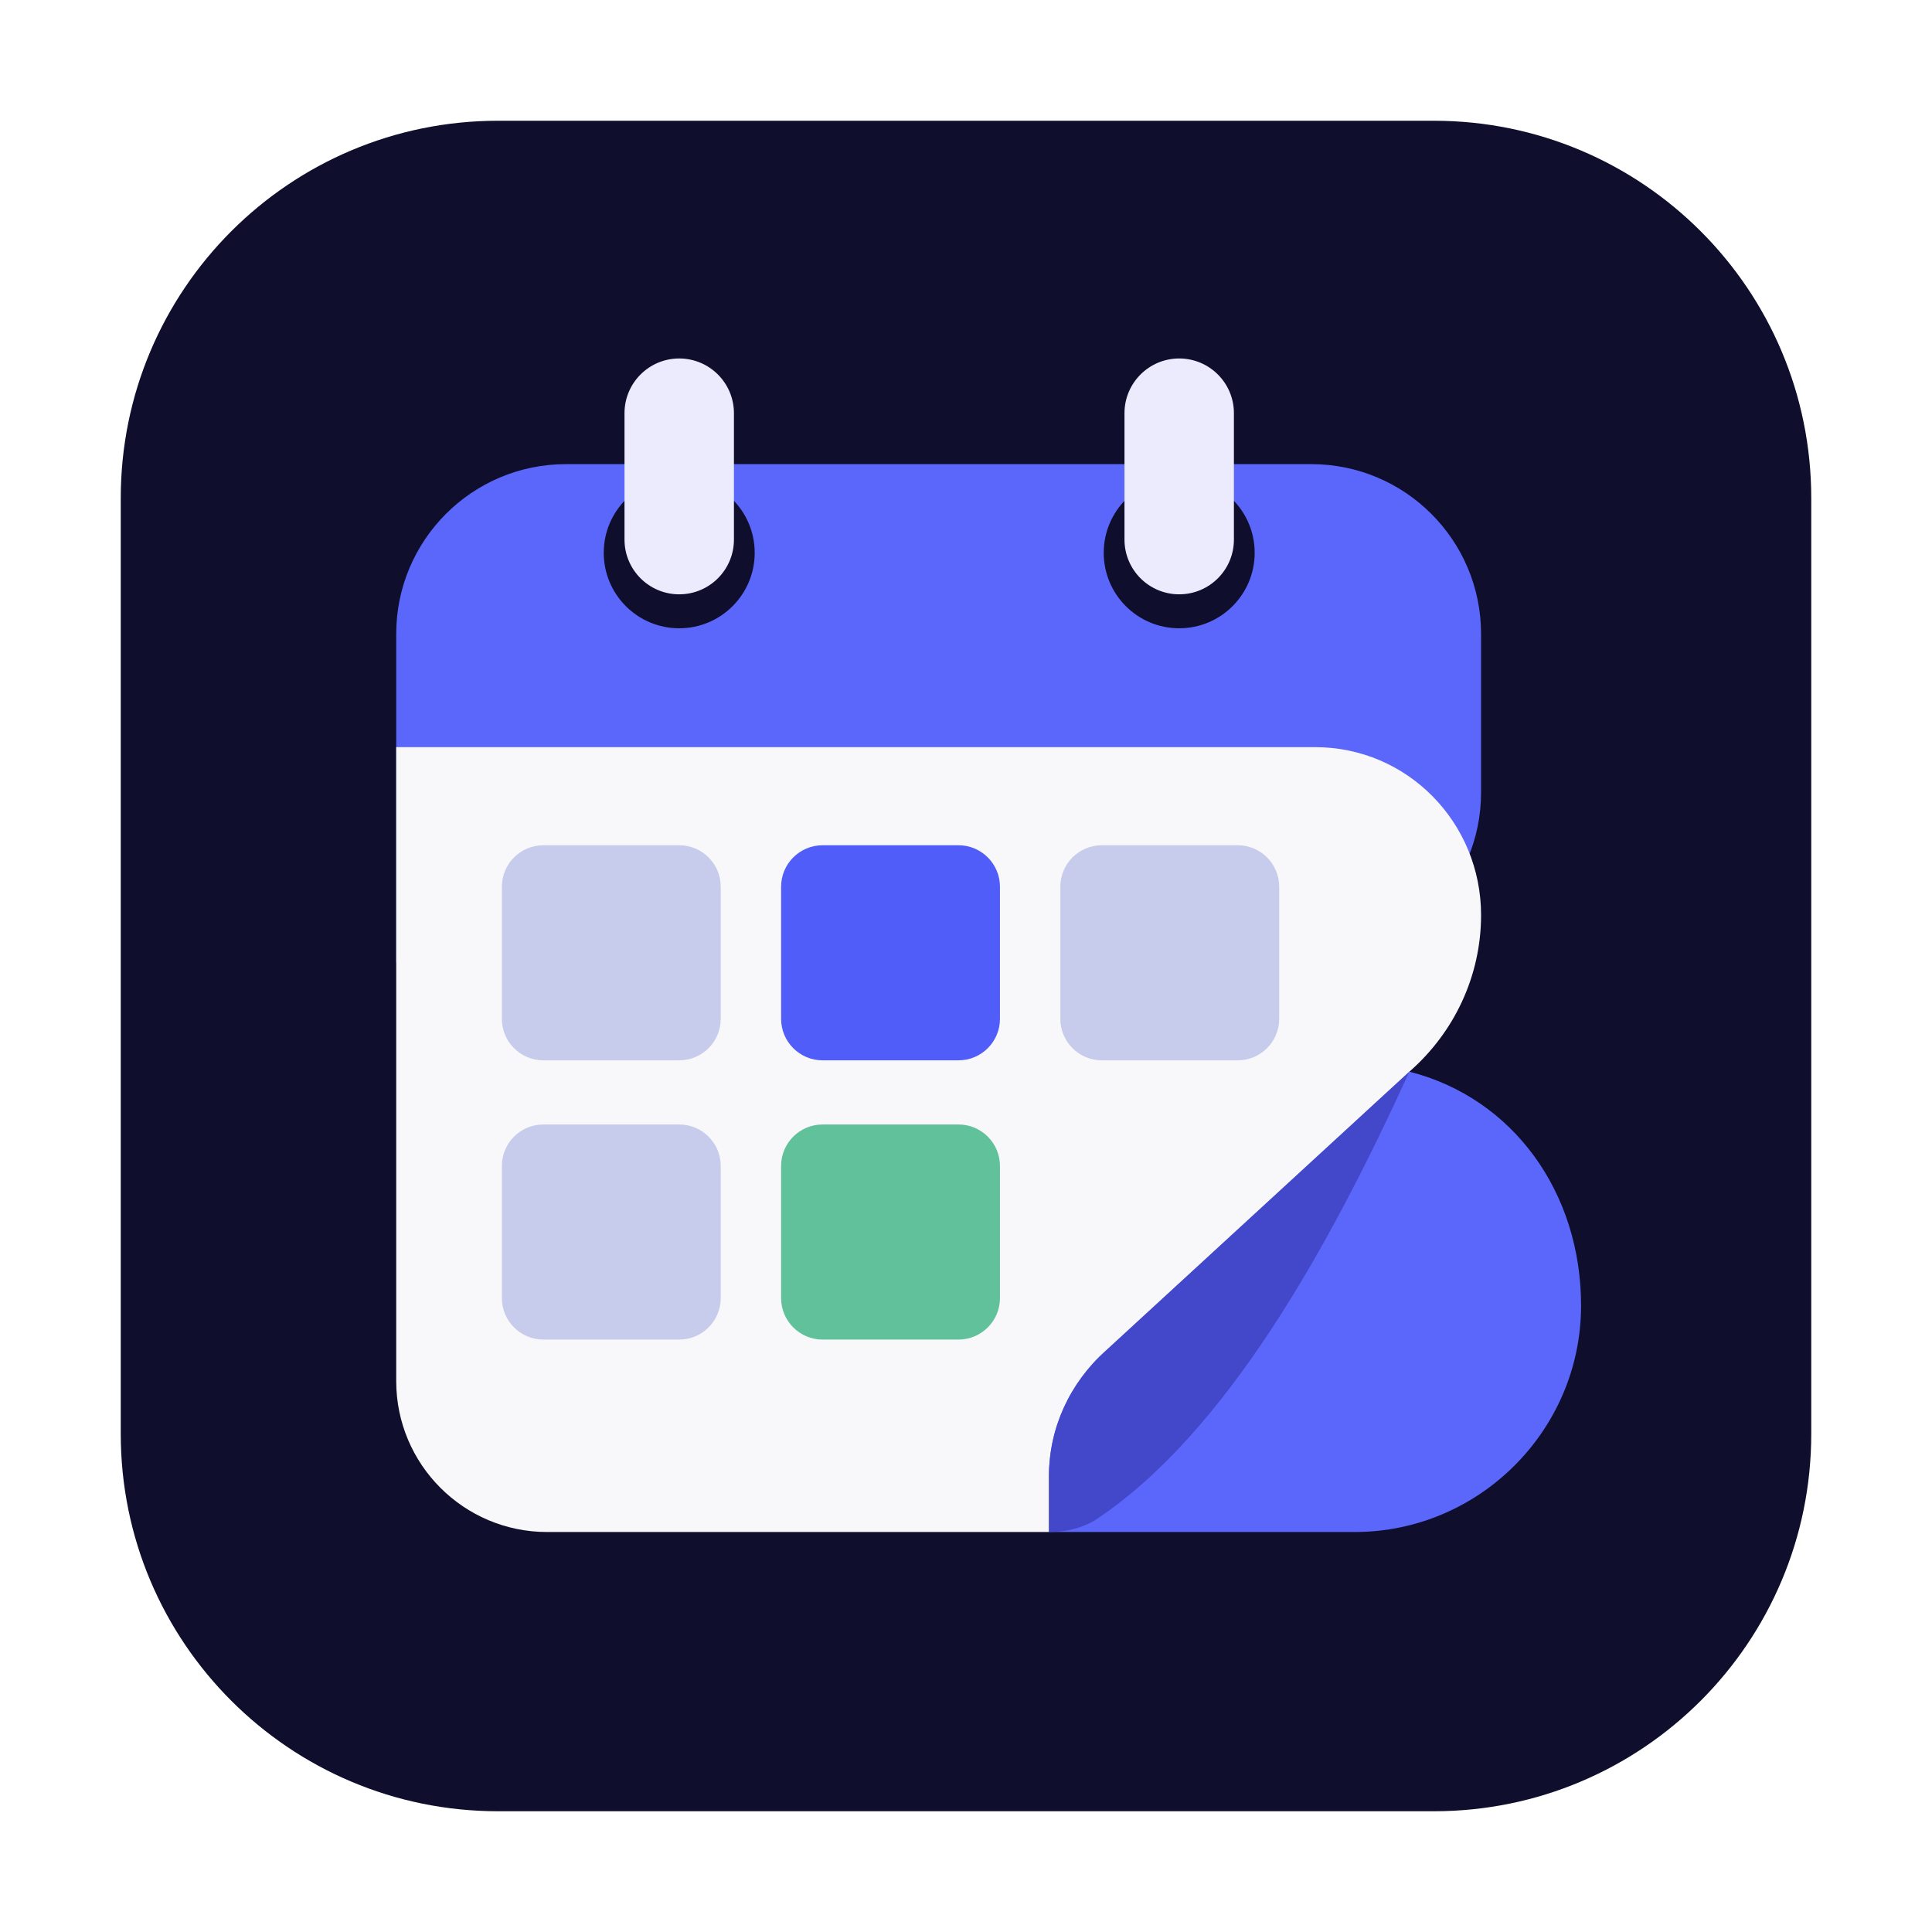
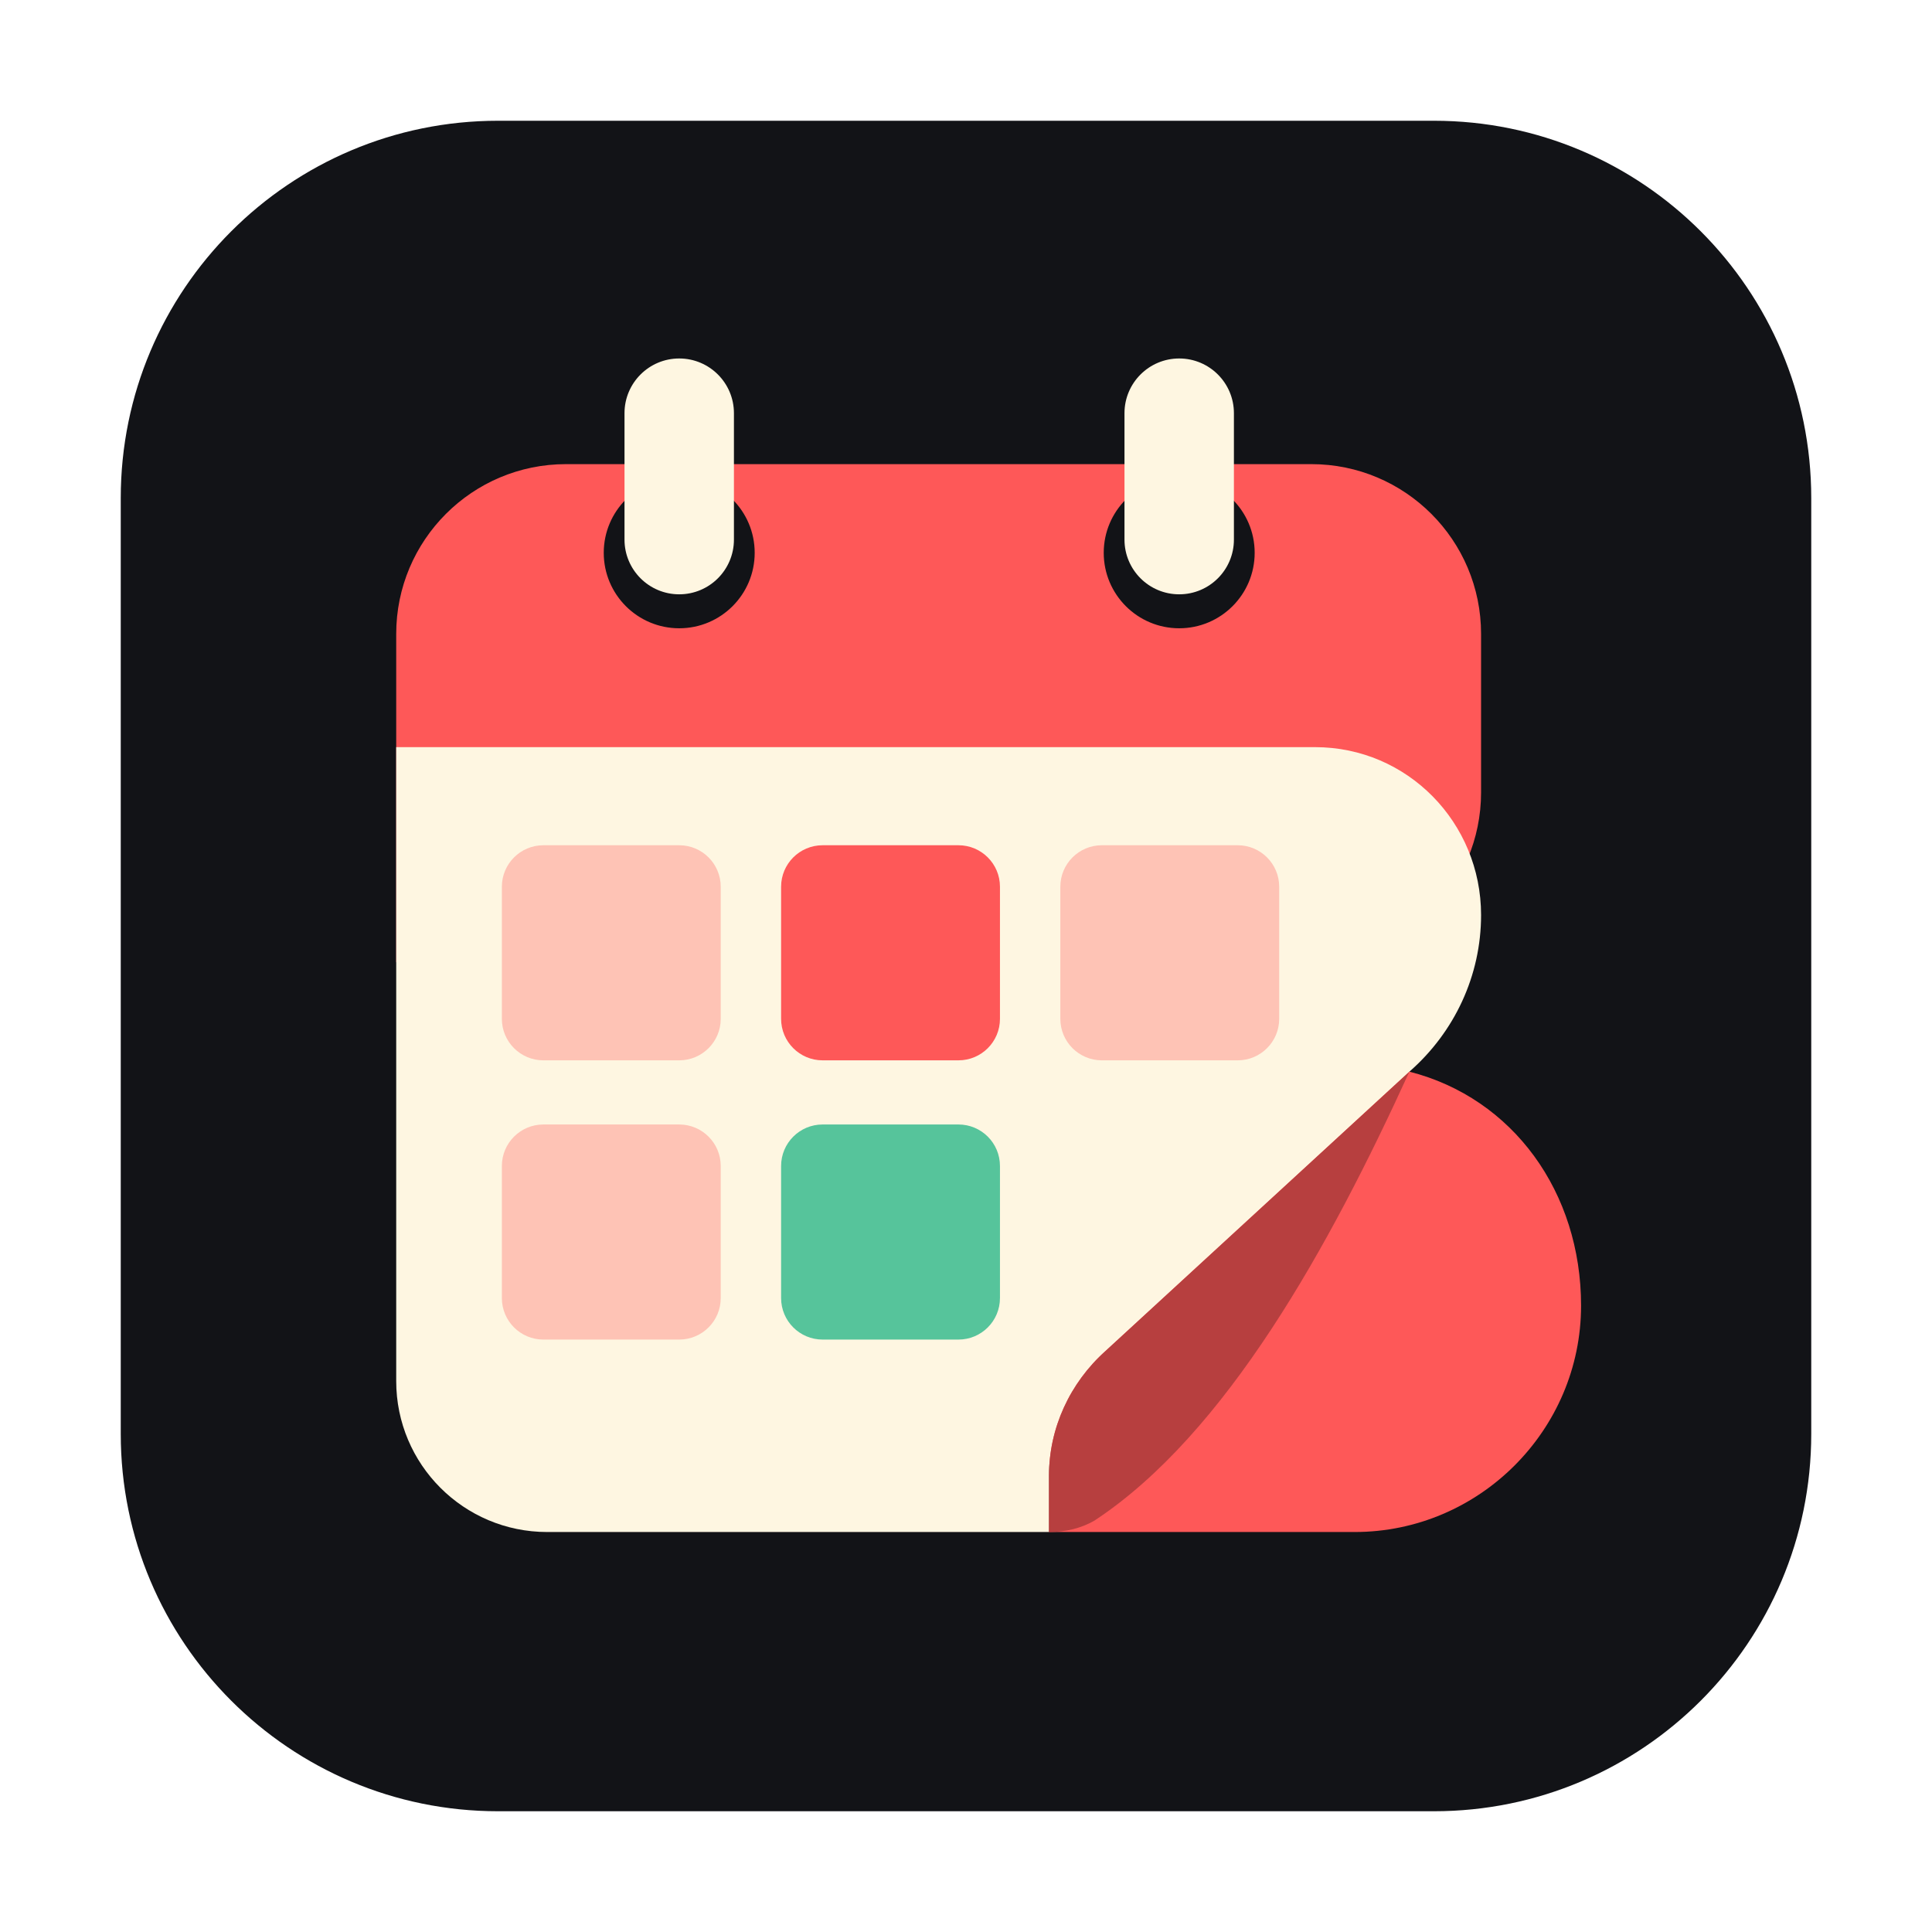
<svg xmlns="http://www.w3.org/2000/svg" viewBox="0 0 1024 1024">
-   <rect x="64" y="64" width="896" height="896" rx="200" fill="#0f0e2c" />
-   <path fill="#5b66fb" fill-rule="evenodd" d="M210 336a90 90 0 0 1 90-90h395a90 90 0 0 1 90 90v84a90 90 0 0 1-90 90H210Z M320 293a40 40 0 1 0 80 0a40 40 0 1 0-80 0Z M585 293a40 40 0 1 0 80 0a40 40 0 1 0-80 0Z" />
-   <path fill="#5b66fb" d="M556 812V640l191-72c55 14 91 64 91 124c0 66-54 120-120 120Z" />
-   <path fill="#f8f7f9" d="M210 396h487c49 0 88 40 88 89c0 32-14 62-38 83L586 716c-19 17-30 41-30 66v30H290a80 80 0 0 1-80-80Z" />
-   <path fill="#4347ca" d="M747 568C705 660 650 760 580 806c-7 4-15 6-24 6v-30c0-25 11-49 30-66Z" />
-   <rect x="331" y="190" width="58" height="125" rx="29" fill="#ecebfe" />
-   <rect x="596" y="190" width="58" height="125" rx="29" fill="#ecebfe" />
-   <rect x="266" y="448" width="116" height="114" rx="22" fill="#c8ccec" />
-   <rect x="414" y="448" width="116" height="114" rx="22" fill="#515df8" />
-   <rect x="562" y="448" width="116" height="114" rx="22" fill="#c8ccec" />
-   <rect x="266" y="596" width="116" height="114" rx="22" fill="#c8ccec" />
-   <rect x="414" y="596" width="116" height="114" rx="22" fill="#61c19b" />
+   <rect x="64" y="64" width="896" height="896" rx="200" fill="#121317" />
+   <path fill="#fe5858" fill-rule="evenodd" d="M210 336a90 90 0 0 1 90-90h395a90 90 0 0 1 90 90v84a90 90 0 0 1-90 90H210Z M320 293a40 40 0 1 0 80 0a40 40 0 1 0-80 0Z M585 293a40 40 0 1 0 80 0a40 40 0 1 0-80 0Z" />
+   <path fill="#fe5858" d="M556 812V640l191-72c55 14 91 64 91 124c0 66-54 120-120 120Z" />
+   <path fill="#fef6e1" d="M210 396h487c49 0 88 40 88 89c0 32-14 62-38 83L586 716c-19 17-30 41-30 66v30H290a80 80 0 0 1-80-80Z" />
+   <path fill="#b73f3f" d="M747 568C705 660 650 760 580 806c-7 4-15 6-24 6v-30c0-25 11-49 30-66Z" />
+   <rect x="331" y="190" width="58" height="125" rx="29" fill="#fef6e1" />
+   <rect x="596" y="190" width="58" height="125" rx="29" fill="#fef6e1" />
+   <rect x="266" y="448" width="116" height="114" rx="22" fill="#fec3b5" />
+   <rect x="414" y="448" width="116" height="114" rx="22" fill="#fe5858" />
+   <rect x="562" y="448" width="116" height="114" rx="22" fill="#fec3b5" />
+   <rect x="266" y="596" width="116" height="114" rx="22" fill="#fec3b5" />
+   <rect x="414" y="596" width="116" height="114" rx="22" fill="#56c49b" />
</svg>
